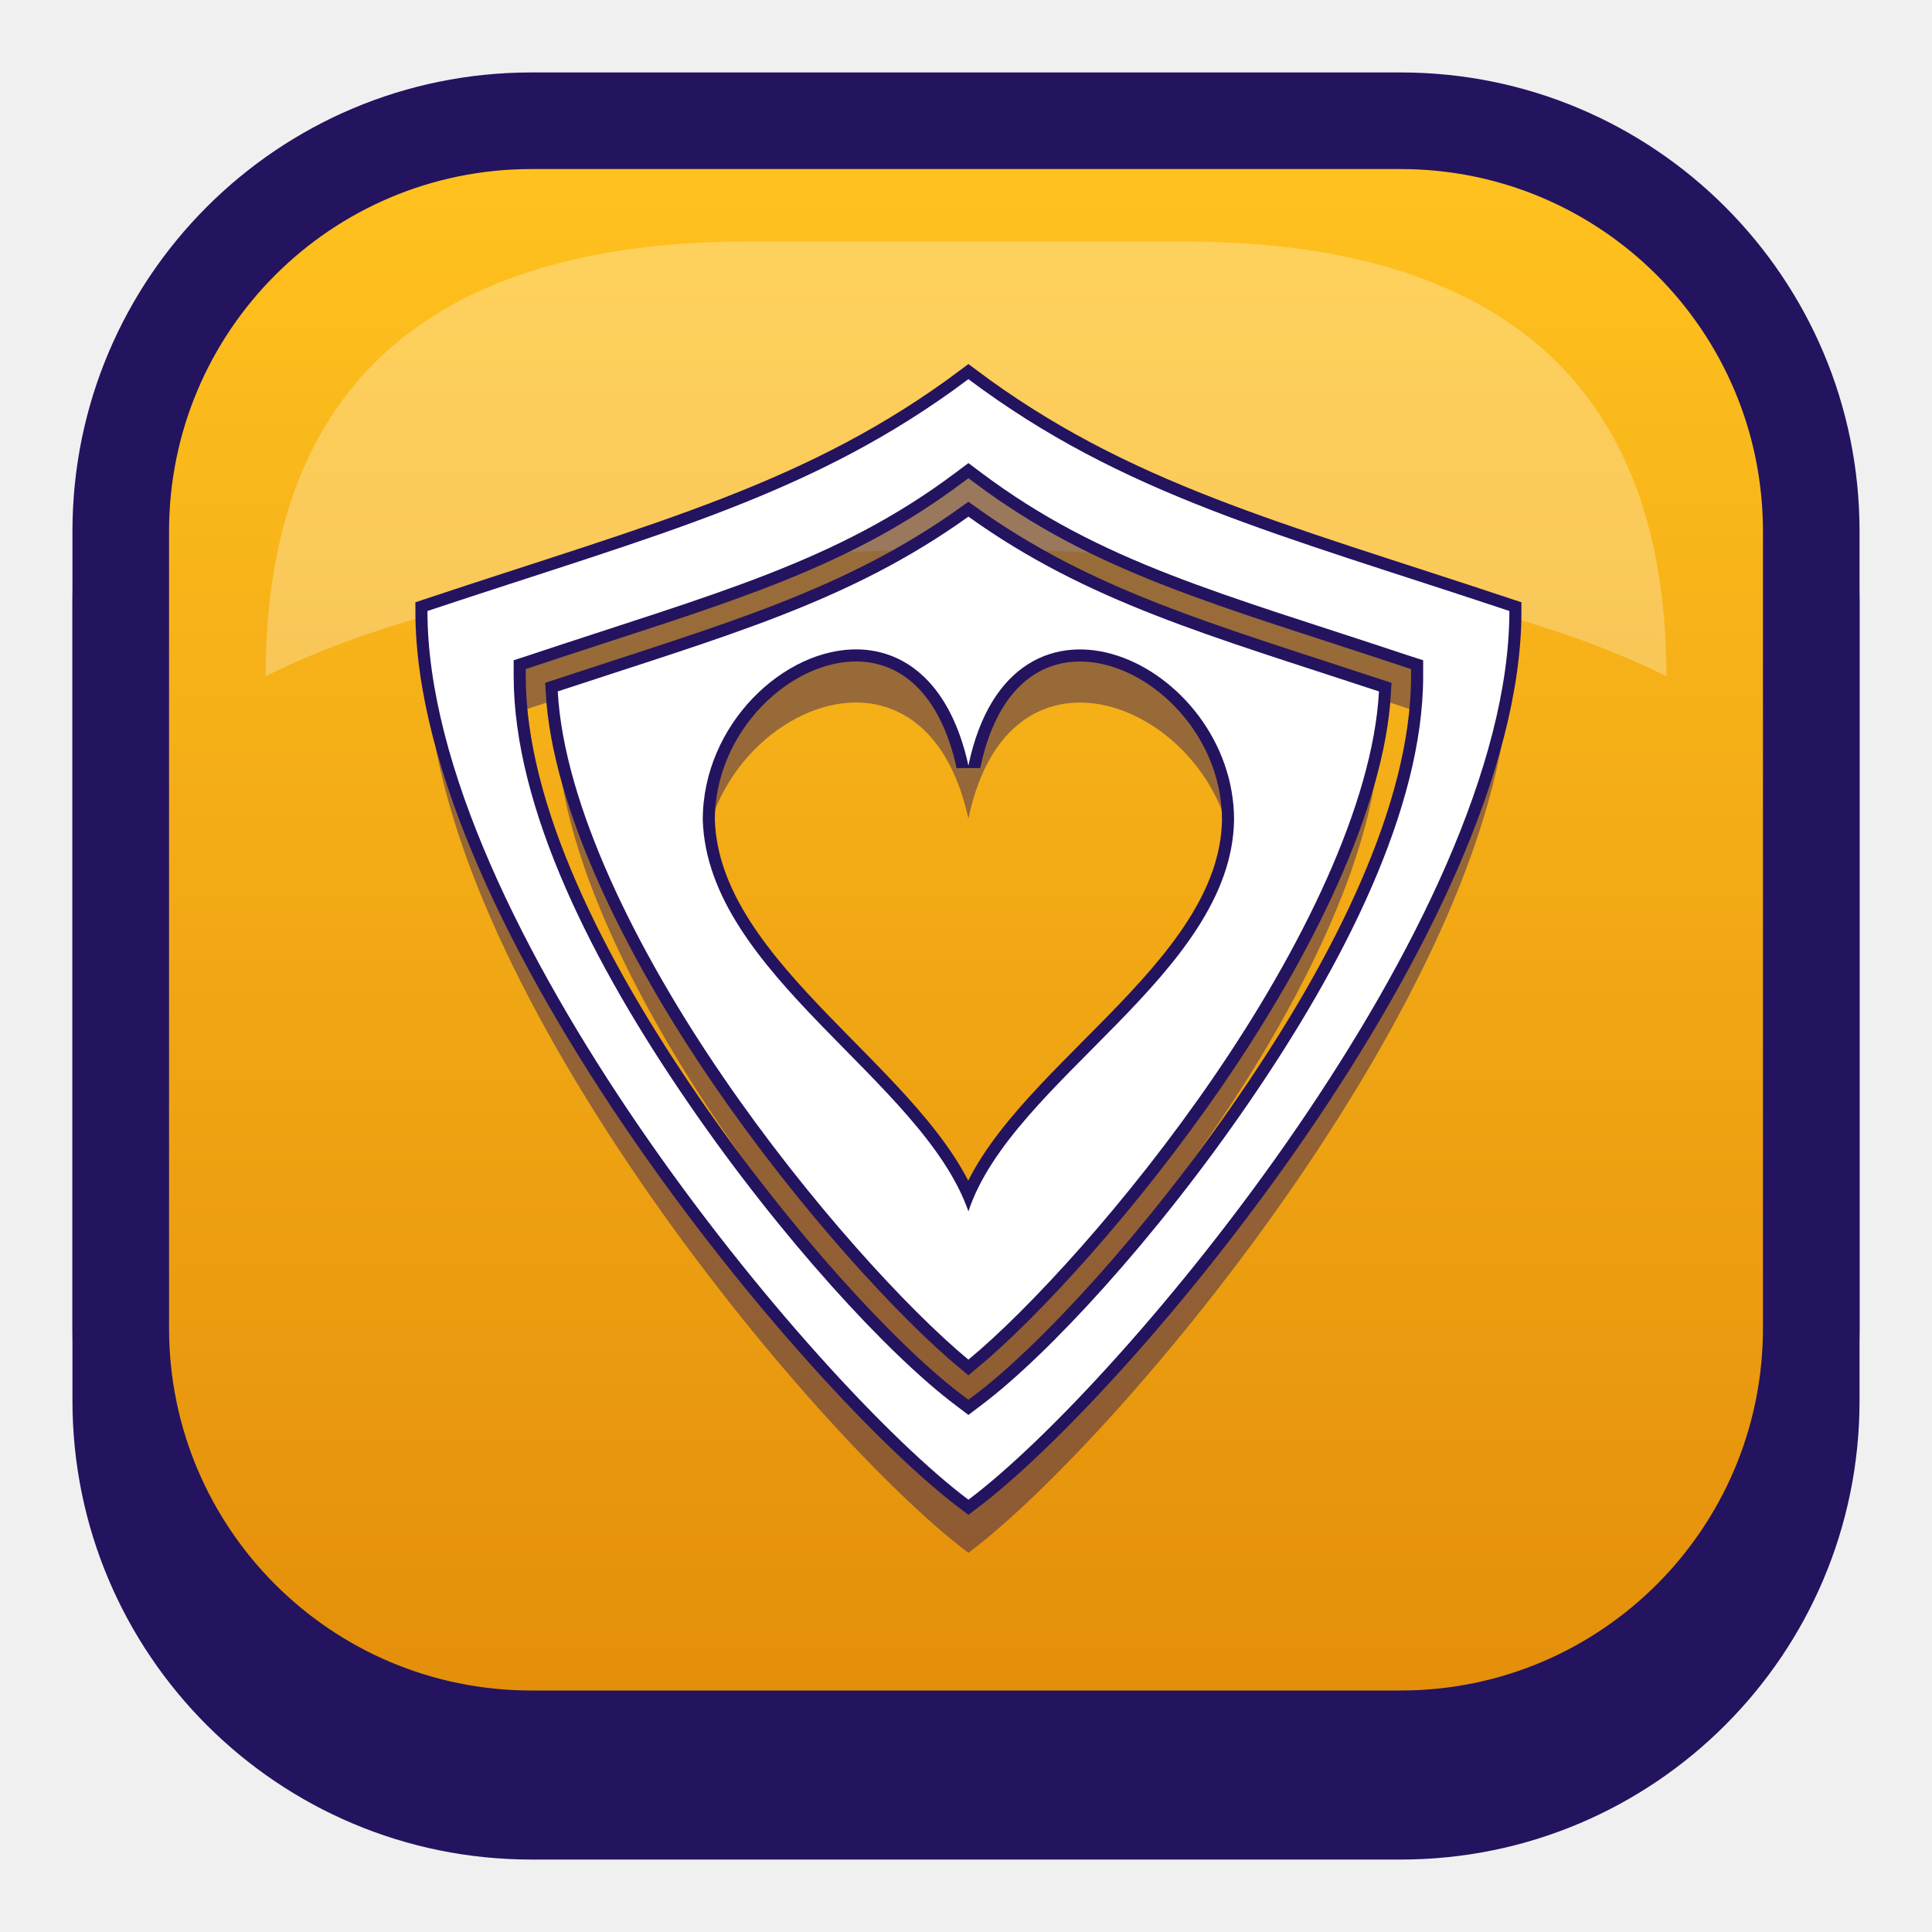
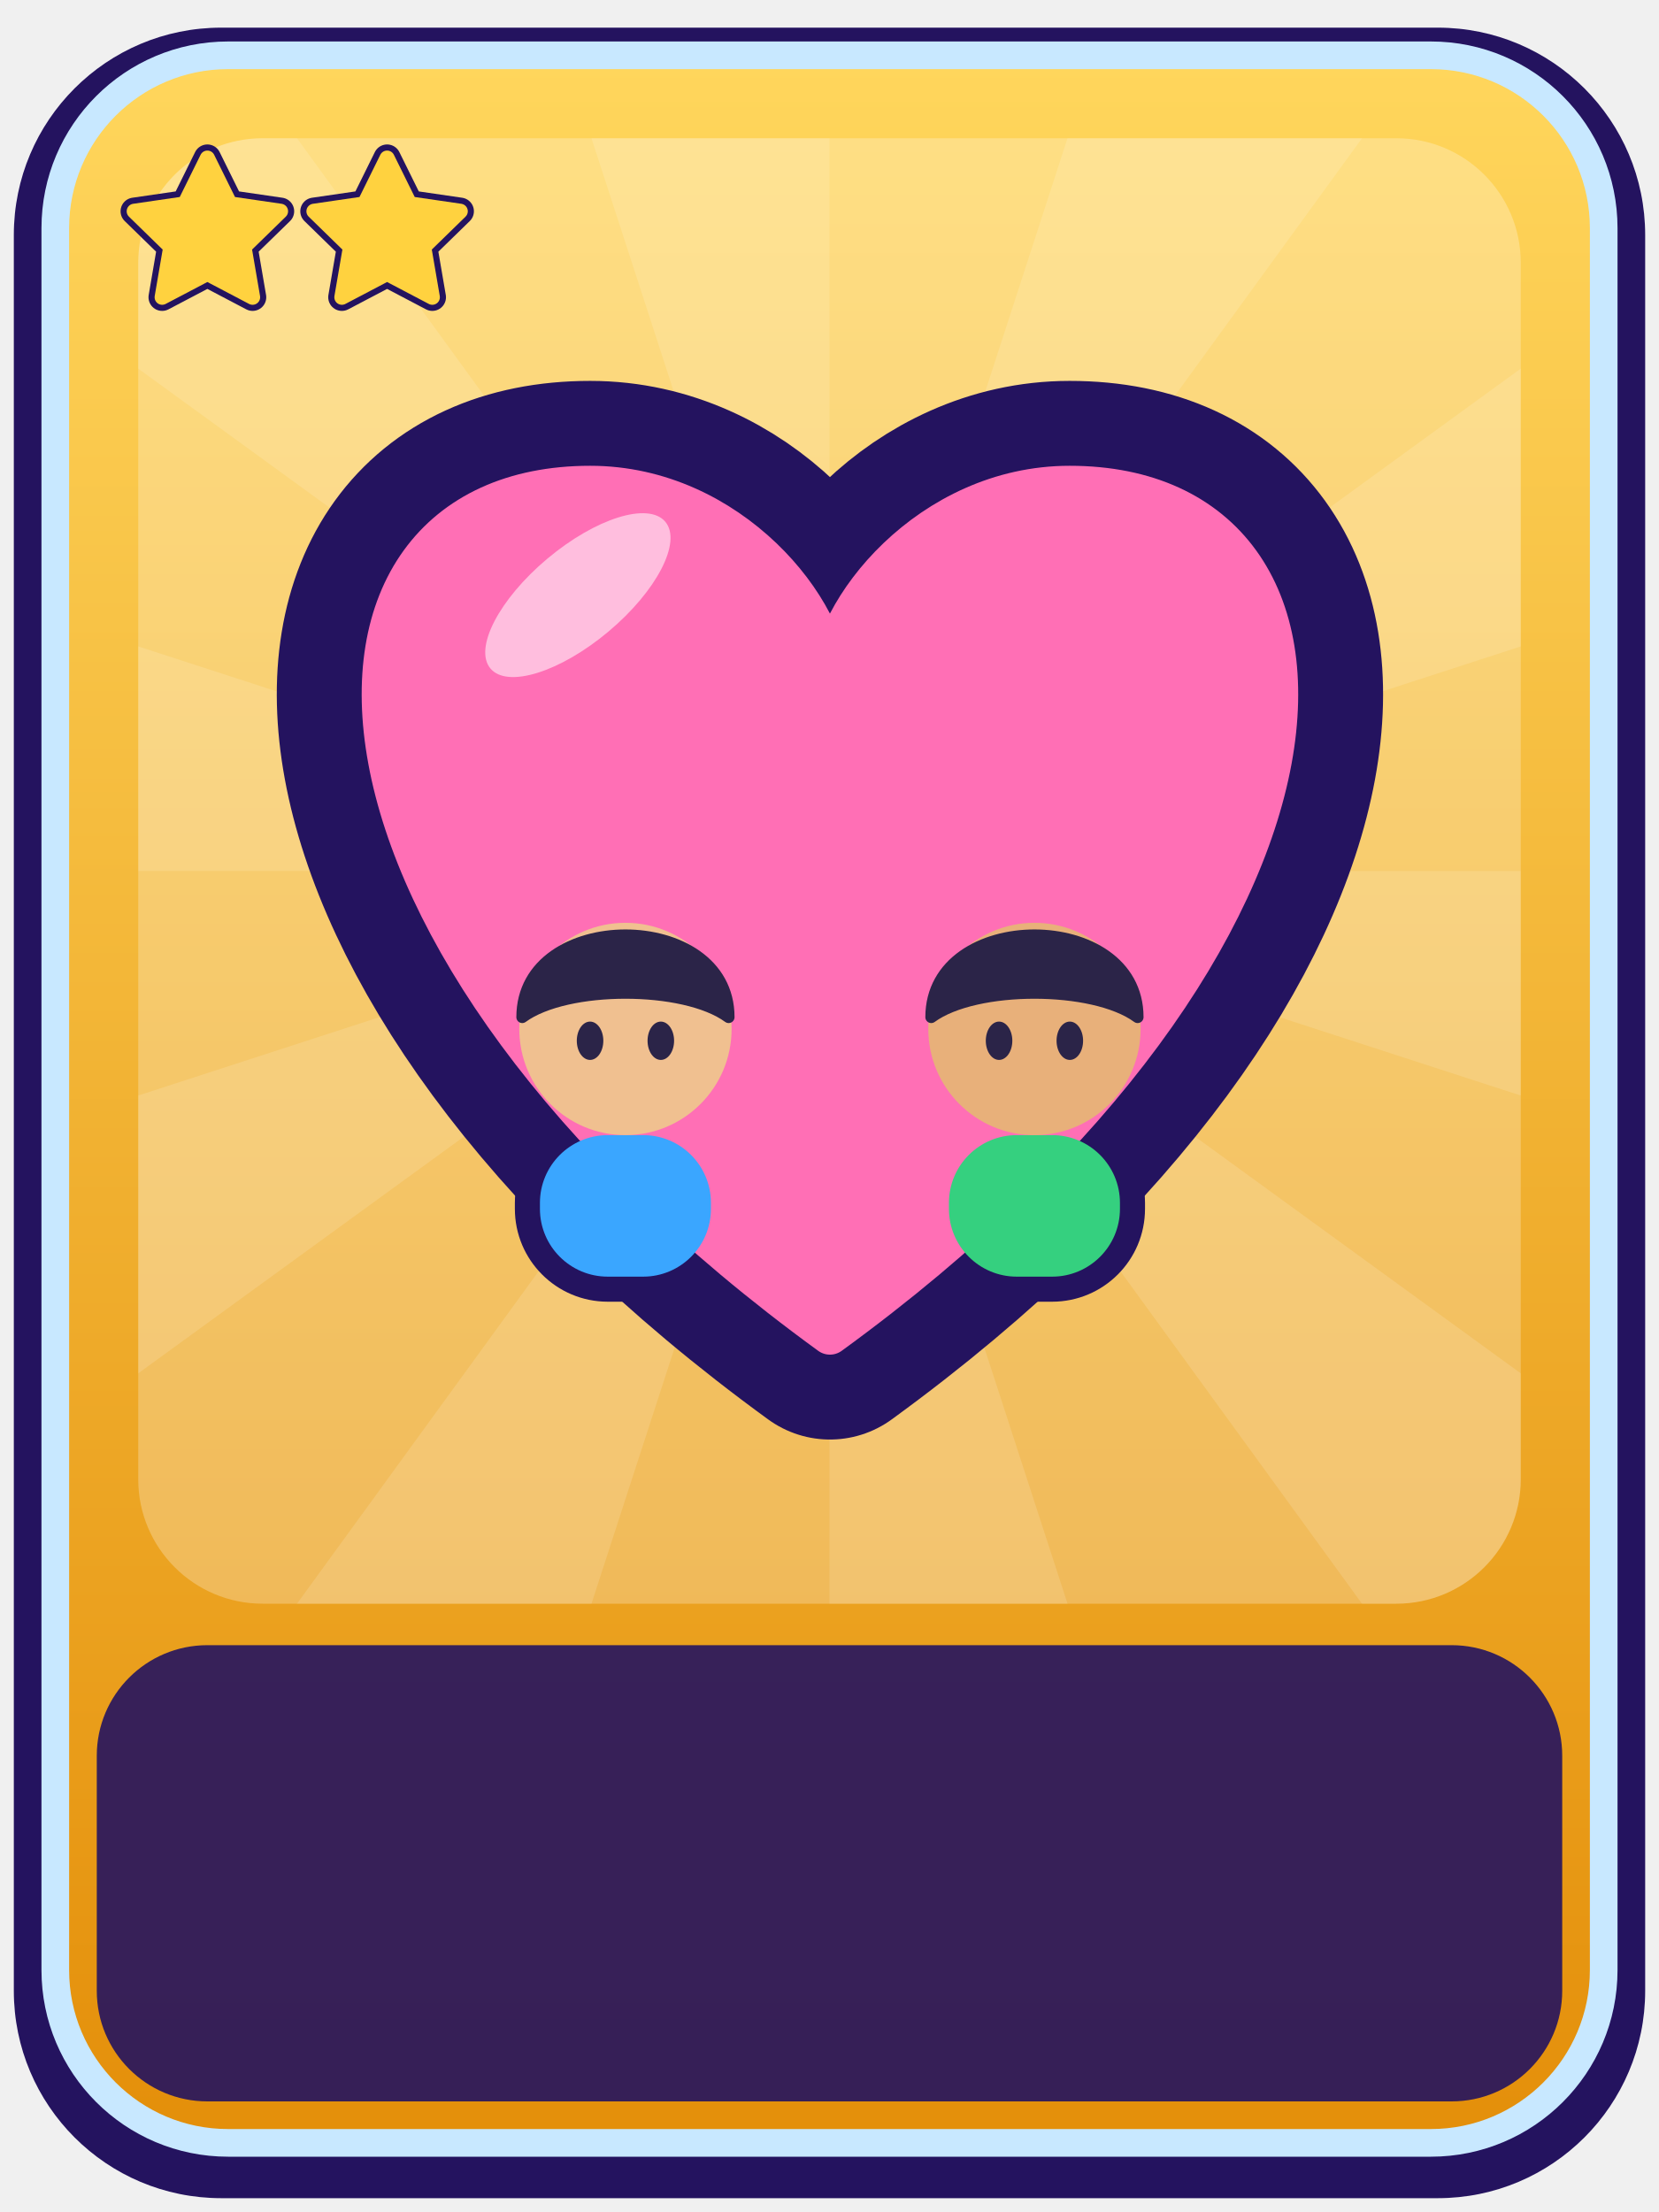
- <svg xmlns="http://www.w3.org/2000/svg" width="160" height="160" viewBox="0 0 160 160">
+ <svg xmlns="http://www.w3.org/2000/svg" width="240" height="320" viewBox="0 0 240 320">
  <defs>
    <linearGradient id="g" x1="0" y1="0" x2="0" y2="1">
-       <stop offset="0" stop-color="#ffc21f" />
+       <stop offset="0" stop-color="#ffd65c" />
      <stop offset="1" stop-color="#e48f0a" />
    </linearGradient>
+     <clipPath id="p">
+       <rect x="20" y="20" width="200" height="212" rx="18" />
+     </clipPath>
  </defs>
-   <rect x="6" y="12" width="148" height="142" rx="38" fill="#24135f" />
-   <rect x="6" y="6" width="148" height="142" rx="38" fill="#24135f" />
-   <rect x="14" y="14" width="132" height="126" rx="30" fill="url(#g)" />
-   <path d="M22 56 C 22 30, 38 20, 62 20 L 98 20 C 122 20, 138 30, 138 56 C 110 42, 50 42, 22 56 Z" fill="#fff" opacity="0.28" />
-   <g transform="translate(29 25) scale(0.2)">
-     <path d="M256 32c-64 48-128 64-224 96 0 128 160 320 224 368 64-48 224-240 224-368-96-32-160-48-224-96zm0 34.75l5.4 4.05c49.7 37.3 99.6 49.9 176.7 75.6l6.2 2v6.5c0 55-33.1 119.7-72 176.4-38.9 56.8-83.6 105-110.9 125.5l-5.4 4.1-5.4-4.1c-27.3-20.5-72-68.7-110.9-125.5-38.9-56.7-72-121.4-72-176.4v-6.5l6.15-2C150.9 120.7 200.9 108 250.6 70.8l5.4-4.05zm0 22.18c-49.4 35.37-99.8 49.17-170.05 72.37 2.58 46.7 32.35 107 68.65 159.9 35.3 51.5 76.6 96.3 101.4 116.8 24.8-20.5 66.1-65.3 101.4-116.8 36.3-52.9 66.1-113.2 68.6-159.9-70.3-23.2-120.6-37-170-72.37zm-45.5 54.97c19.7.5 38.1 14.4 45.5 48.1 18-86.3 110-42.5 110 22.5-1 63.9-92 107.7-110 162.1-19-54.4-108-98.2-110-162.1 0-39.6 33.8-71.3 64.5-70.6z" fill="#24135f" opacity="0.45" transform="translate(0 22)" />
-     <path d="M256 32c-64 48-128 64-224 96 0 128 160 320 224 368 64-48 224-240 224-368-96-32-160-48-224-96zm0 34.75l5.4 4.05c49.7 37.3 99.6 49.9 176.7 75.6l6.2 2v6.5c0 55-33.1 119.7-72 176.4-38.9 56.8-83.6 105-110.9 125.5l-5.4 4.1-5.4-4.1c-27.3-20.5-72-68.7-110.9-125.5-38.9-56.7-72-121.4-72-176.4v-6.5l6.15-2C150.9 120.7 200.9 108 250.6 70.8l5.4-4.05zm0 22.18c-49.4 35.37-99.8 49.17-170.05 72.37 2.58 46.7 32.35 107 68.65 159.9 35.3 51.5 76.6 96.3 101.4 116.8 24.8-20.5 66.1-65.3 101.4-116.8 36.3-52.9 66.1-113.2 68.6-159.9-70.3-23.2-120.6-37-170-72.37zm-45.5 54.97c19.7.5 38.1 14.4 45.5 48.1 18-86.3 110-42.5 110 22.5-1 63.9-92 107.7-110 162.1-19-54.4-108-98.2-110-162.1 0-39.6 33.8-71.3 64.5-70.6z" fill="#ffffff" stroke="#24135f" stroke-width="10" paint-order="stroke" />
+   <rect x="2" y="4" width="236" height="314" rx="30" fill="#24135f" />
+   <rect x="8" y="8" width="224" height="302" rx="25" fill="url(#g)" stroke="#c8e8ff" stroke-width="4" />
+   <rect x="20" y="20" width="200" height="212" rx="18" fill="#ffffff" opacity="0.26" />
+   <g clip-path="url(#p)">
+     <polygon points="120,126 310.0,126.0 300.7,184.7" fill="#ffffff" opacity="0.13" />
+     <polygon points="120,126 273.7,237.7 231.7,279.7" fill="#ffffff" opacity="0.13" />
+     <polygon points="120,126 178.7,306.7 120.0,316.0" fill="#ffffff" opacity="0.13" />
+     <polygon points="120,126 61.3,306.7 8.3,279.7" fill="#ffffff" opacity="0.13" />
+     <polygon points="120,126 -33.7,237.7 -60.7,184.7" fill="#ffffff" opacity="0.13" />
+     <polygon points="120,126 -70.0,126.0 -60.7,67.3" fill="#ffffff" opacity="0.13" />
+     <polygon points="120,126 -33.7,14.3 8.3,-27.7" fill="#ffffff" opacity="0.13" />
+     <polygon points="120,126 61.3,-54.7 120.0,-64.0" fill="#ffffff" opacity="0.13" />
+     <polygon points="120,126 178.7,-54.7 231.7,-27.7" fill="#ffffff" opacity="0.13" />
+     <polygon points="120,126 273.7,14.3 300.7,67.3" fill="#ffffff" opacity="0.13" />
+   </g>
+   <g transform="translate(32 40) scale(0.344)">
+     <g transform="translate(256 256) scale(2.1)">
+       <path d="M0 90 C-110 10 -110 -80 -48 -80 C-20 -80 0 -55 0 -40 C0 -55 20 -80 48 -80 C110 -80 110 10 0 90 Z" fill="#24135f" stroke="#24135f" stroke-width="42" stroke-linejoin="round" stroke-linecap="round" />
+     </g>
+     <g transform="translate(170 340) scale(0.62)">
+       <rect x="-58" y="34" width="116" height="96" rx="46" fill="#24135f" stroke="#24135f" stroke-width="34" stroke-linejoin="round" stroke-linecap="round" />
+     </g>
+     <g transform="translate(170 340) scale(0.62)">
+       <circle cx="0" cy="-38" r="72" fill="#24135f" stroke="#24135f" stroke-width="34" stroke-linejoin="round" stroke-linecap="round" />
+     </g>
+     <g transform="translate(342 340) scale(0.62)">
+       <rect x="-58" y="34" width="116" height="96" rx="46" fill="#24135f" stroke="#24135f" stroke-width="34" stroke-linejoin="round" stroke-linecap="round" />
+     </g>
+     <g transform="translate(342 340) scale(0.62)">
+       <circle cx="0" cy="-38" r="72" fill="#24135f" stroke="#24135f" stroke-width="34" stroke-linejoin="round" stroke-linecap="round" />
+     </g>
+     <g transform="translate(256 256) scale(2.1)">
+       <path d="M0 90 C-110 10 -110 -80 -48 -80 C-20 -80 0 -55 0 -40 C0 -55 20 -80 48 -80 C110 -80 110 10 0 90 Z" fill="#ff6fb5" stroke="#ff6fb5" stroke-width="8" stroke-linejoin="round" stroke-linecap="round" />
+     </g>
+     <g transform="translate(170 340) scale(0.62)">
+       <rect x="-58" y="34" width="116" height="96" rx="46" fill="#3aa6ff" />
+     </g>
+     <g transform="translate(170 340) scale(0.62)">
+       <circle cx="0" cy="-38" r="72" fill="#f0c090" />
+     </g>
+     <g transform="translate(170 340) scale(0.62)">
+       <path d="M-70 -46 C-70 -120 70 -120 70 -46 C40 -68 -40 -68 -70 -46 Z" fill="#2b2448" stroke="#2b2448" stroke-width="8" stroke-linejoin="round" stroke-linecap="round" />
+     </g>
+     <g transform="translate(170 340) scale(0.62)">
+       <ellipse cx="-24" cy="-30" rx="9" ry="13" fill="#2b2448" />
+     </g>
+     <g transform="translate(170 340) scale(0.62)">
+       <ellipse cx="24" cy="-30" rx="9" ry="13" fill="#2b2448" />
+     </g>
+     <g transform="translate(342 340) scale(0.62)">
+       <rect x="-58" y="34" width="116" height="96" rx="46" fill="#35d07f" />
+     </g>
+     <g transform="translate(342 340) scale(0.62)">
+       <circle cx="0" cy="-38" r="72" fill="#e8b07a" />
+     </g>
+     <g transform="translate(342 340) scale(0.62)">
+       <path d="M-70 -46 C-70 -120 70 -120 70 -46 C40 -68 -40 -68 -70 -46 Z" fill="#2b2448" stroke="#2b2448" stroke-width="8" stroke-linejoin="round" stroke-linecap="round" />
+     </g>
+     <g transform="translate(342 340) scale(0.62)">
+       <ellipse cx="-24" cy="-30" rx="9" ry="13" fill="#2b2448" />
+     </g>
+     <g transform="translate(342 340) scale(0.62)">
+       <ellipse cx="24" cy="-30" rx="9" ry="13" fill="#2b2448" />
+     </g>
+     <ellipse cx="150" cy="134" rx="48" ry="20" transform="rotate(-40 150 134)" fill="#ffffff" opacity="0.55" />
+   </g>
+   <rect x="14" y="238" width="212" height="66" rx="16" fill="#24135f" opacity="0.9" />
+   <g transform="translate(30 34) scale(0.052)">
+     <polygon points="0.0,-214.0 62.9,-86.6 203.5,-66.1 101.8,33.1 125.8,173.1 0.0,107.0 -125.8,173.1 -101.8,33.1 -203.5,-66.1 -62.9,-86.6" fill="#24135f" stroke="#24135f" stroke-width="76" stroke-linejoin="round" stroke-linecap="round" />
+     <polygon points="0.0,-214.0 62.9,-86.6 203.5,-66.1 101.8,33.1 125.8,173.1 0.0,107.0 -125.8,173.1 -101.8,33.1 -203.5,-66.1 -62.9,-86.6" fill="#ffd23f" stroke="#ffd23f" stroke-width="42" stroke-linejoin="round" stroke-linecap="round" />
+   </g>
+   <g transform="translate(56 34) scale(0.052)">
+     <polygon points="0.0,-214.0 62.9,-86.6 203.5,-66.1 101.8,33.1 125.8,173.1 0.0,107.0 -125.8,173.1 -101.8,33.1 -203.5,-66.1 -62.9,-86.6" fill="#24135f" stroke="#24135f" stroke-width="76" stroke-linejoin="round" stroke-linecap="round" />
+     <polygon points="0.0,-214.0 62.9,-86.6 203.5,-66.1 101.8,33.1 125.8,173.1 0.0,107.0 -125.8,173.1 -101.8,33.1 -203.5,-66.1 -62.9,-86.6" fill="#ffd23f" stroke="#ffd23f" stroke-width="42" stroke-linejoin="round" stroke-linecap="round" />
  </g>
</svg>
